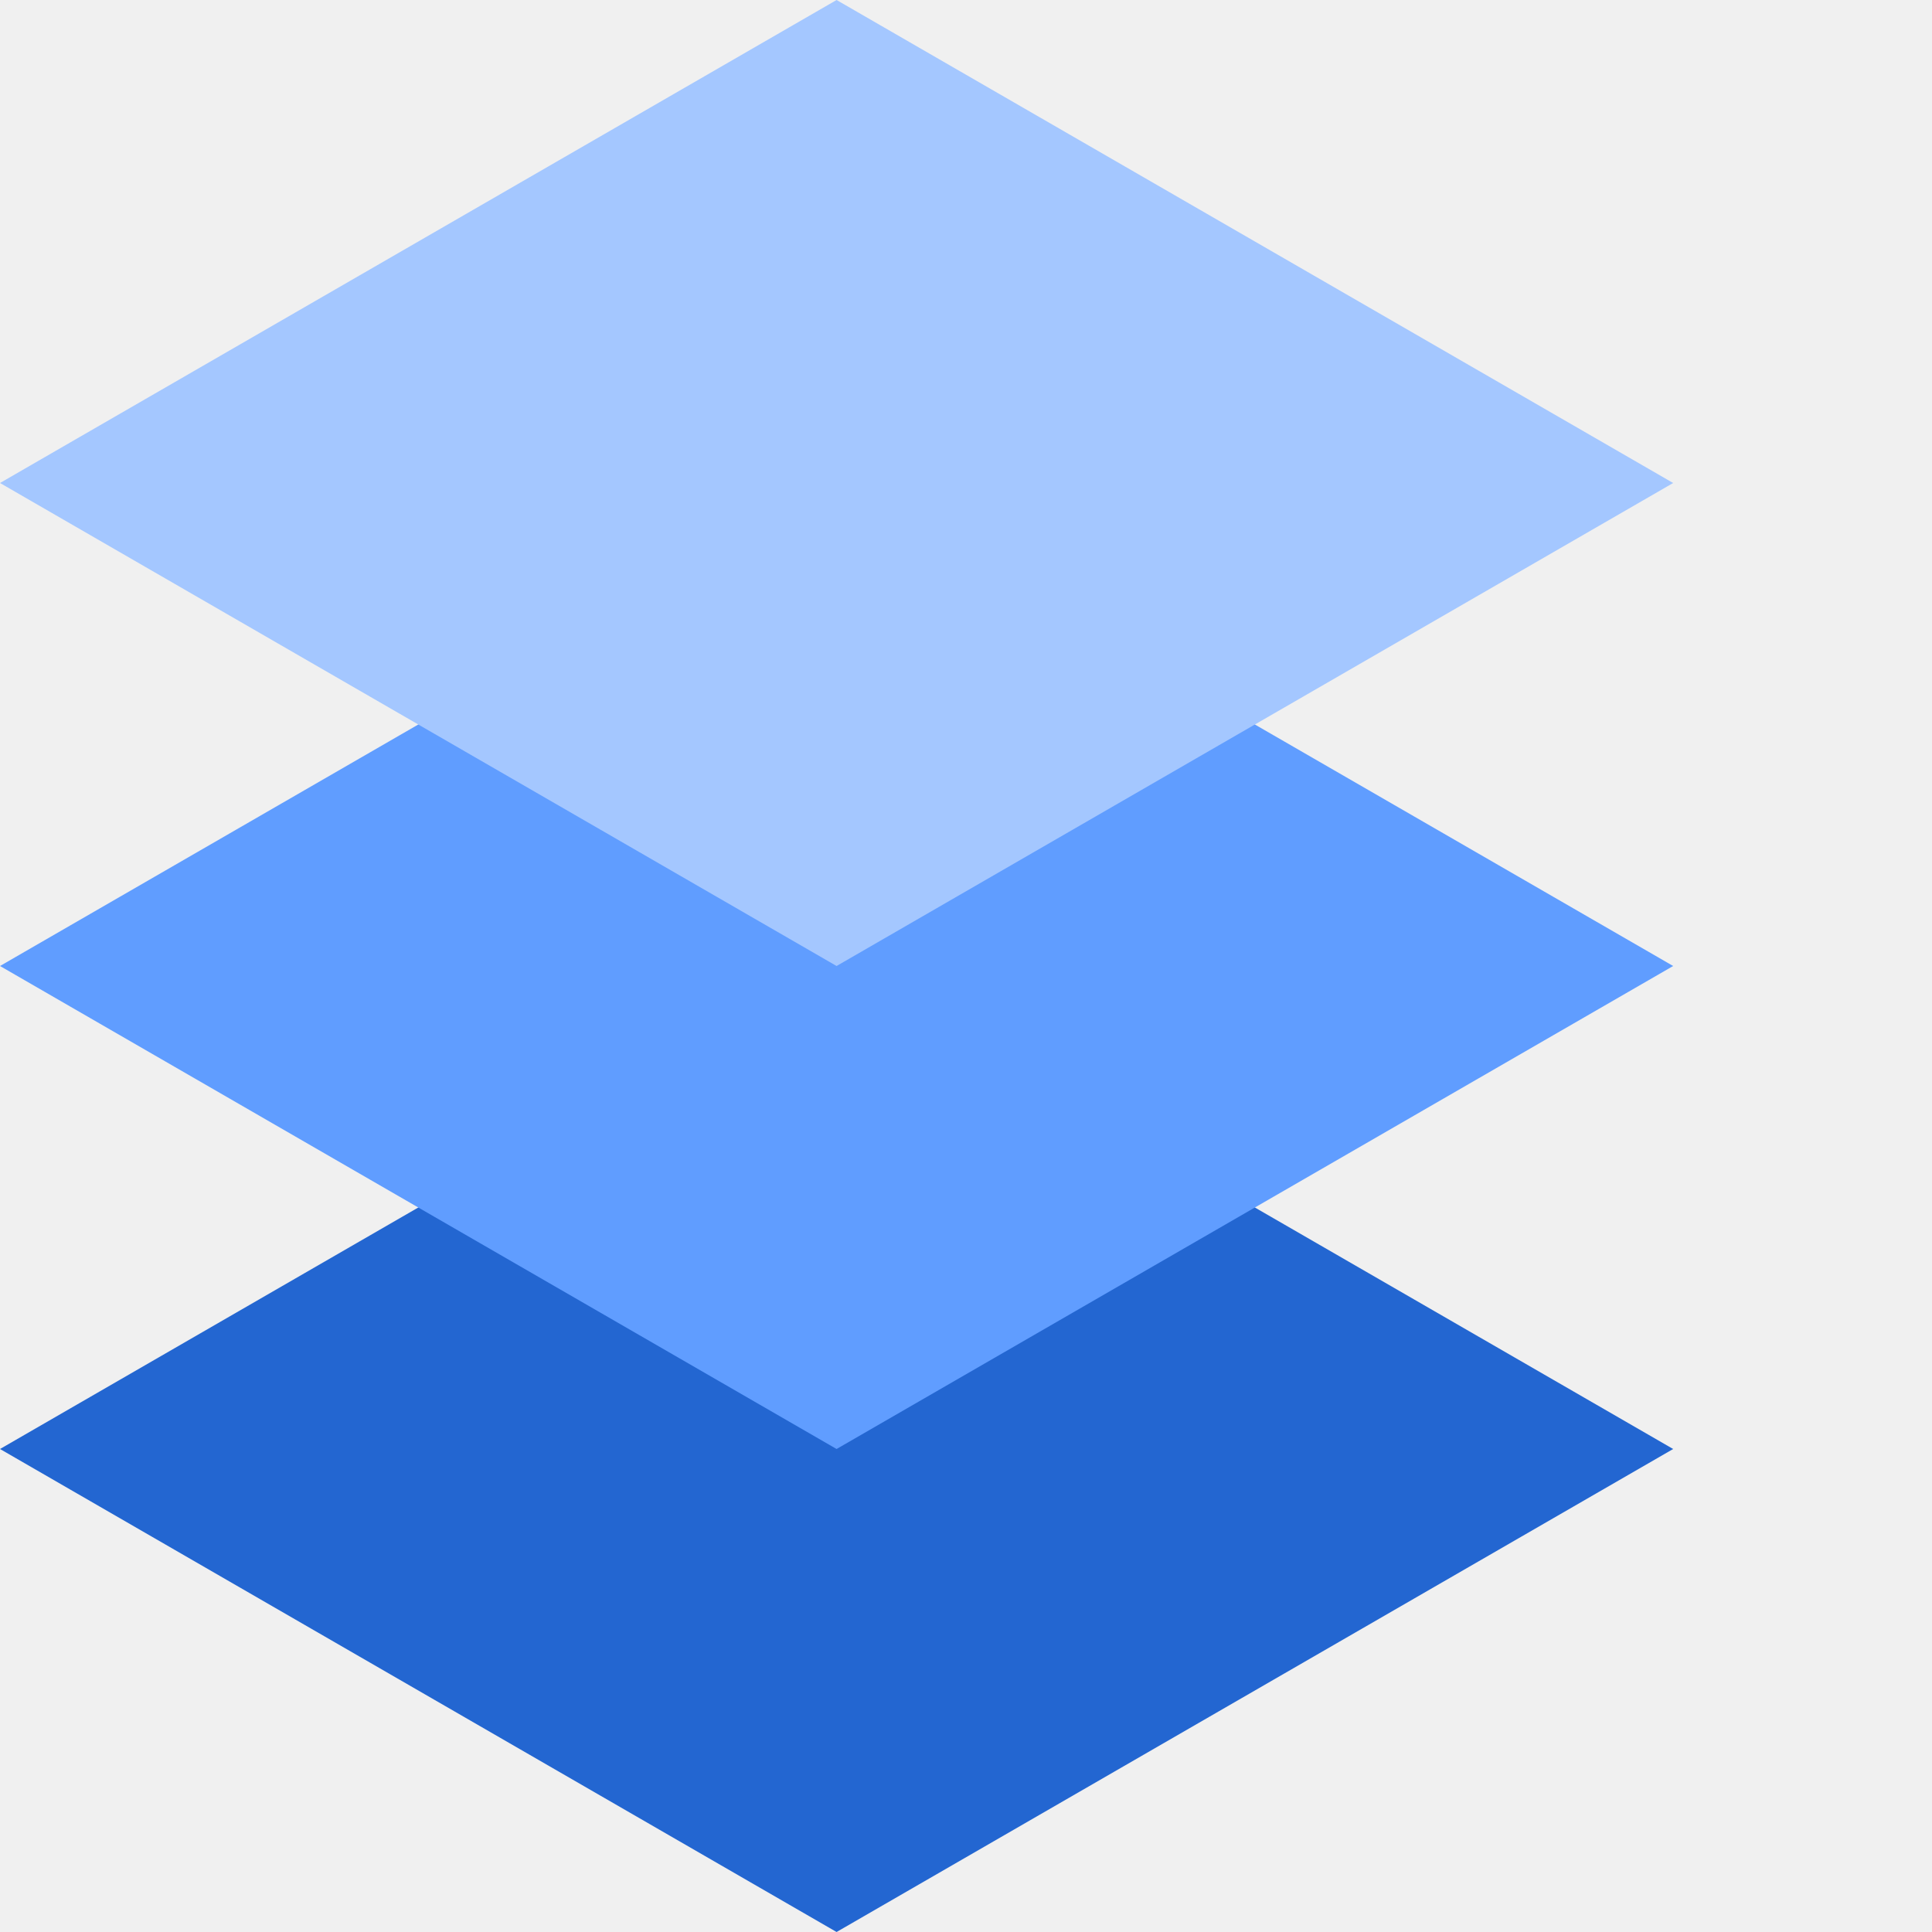
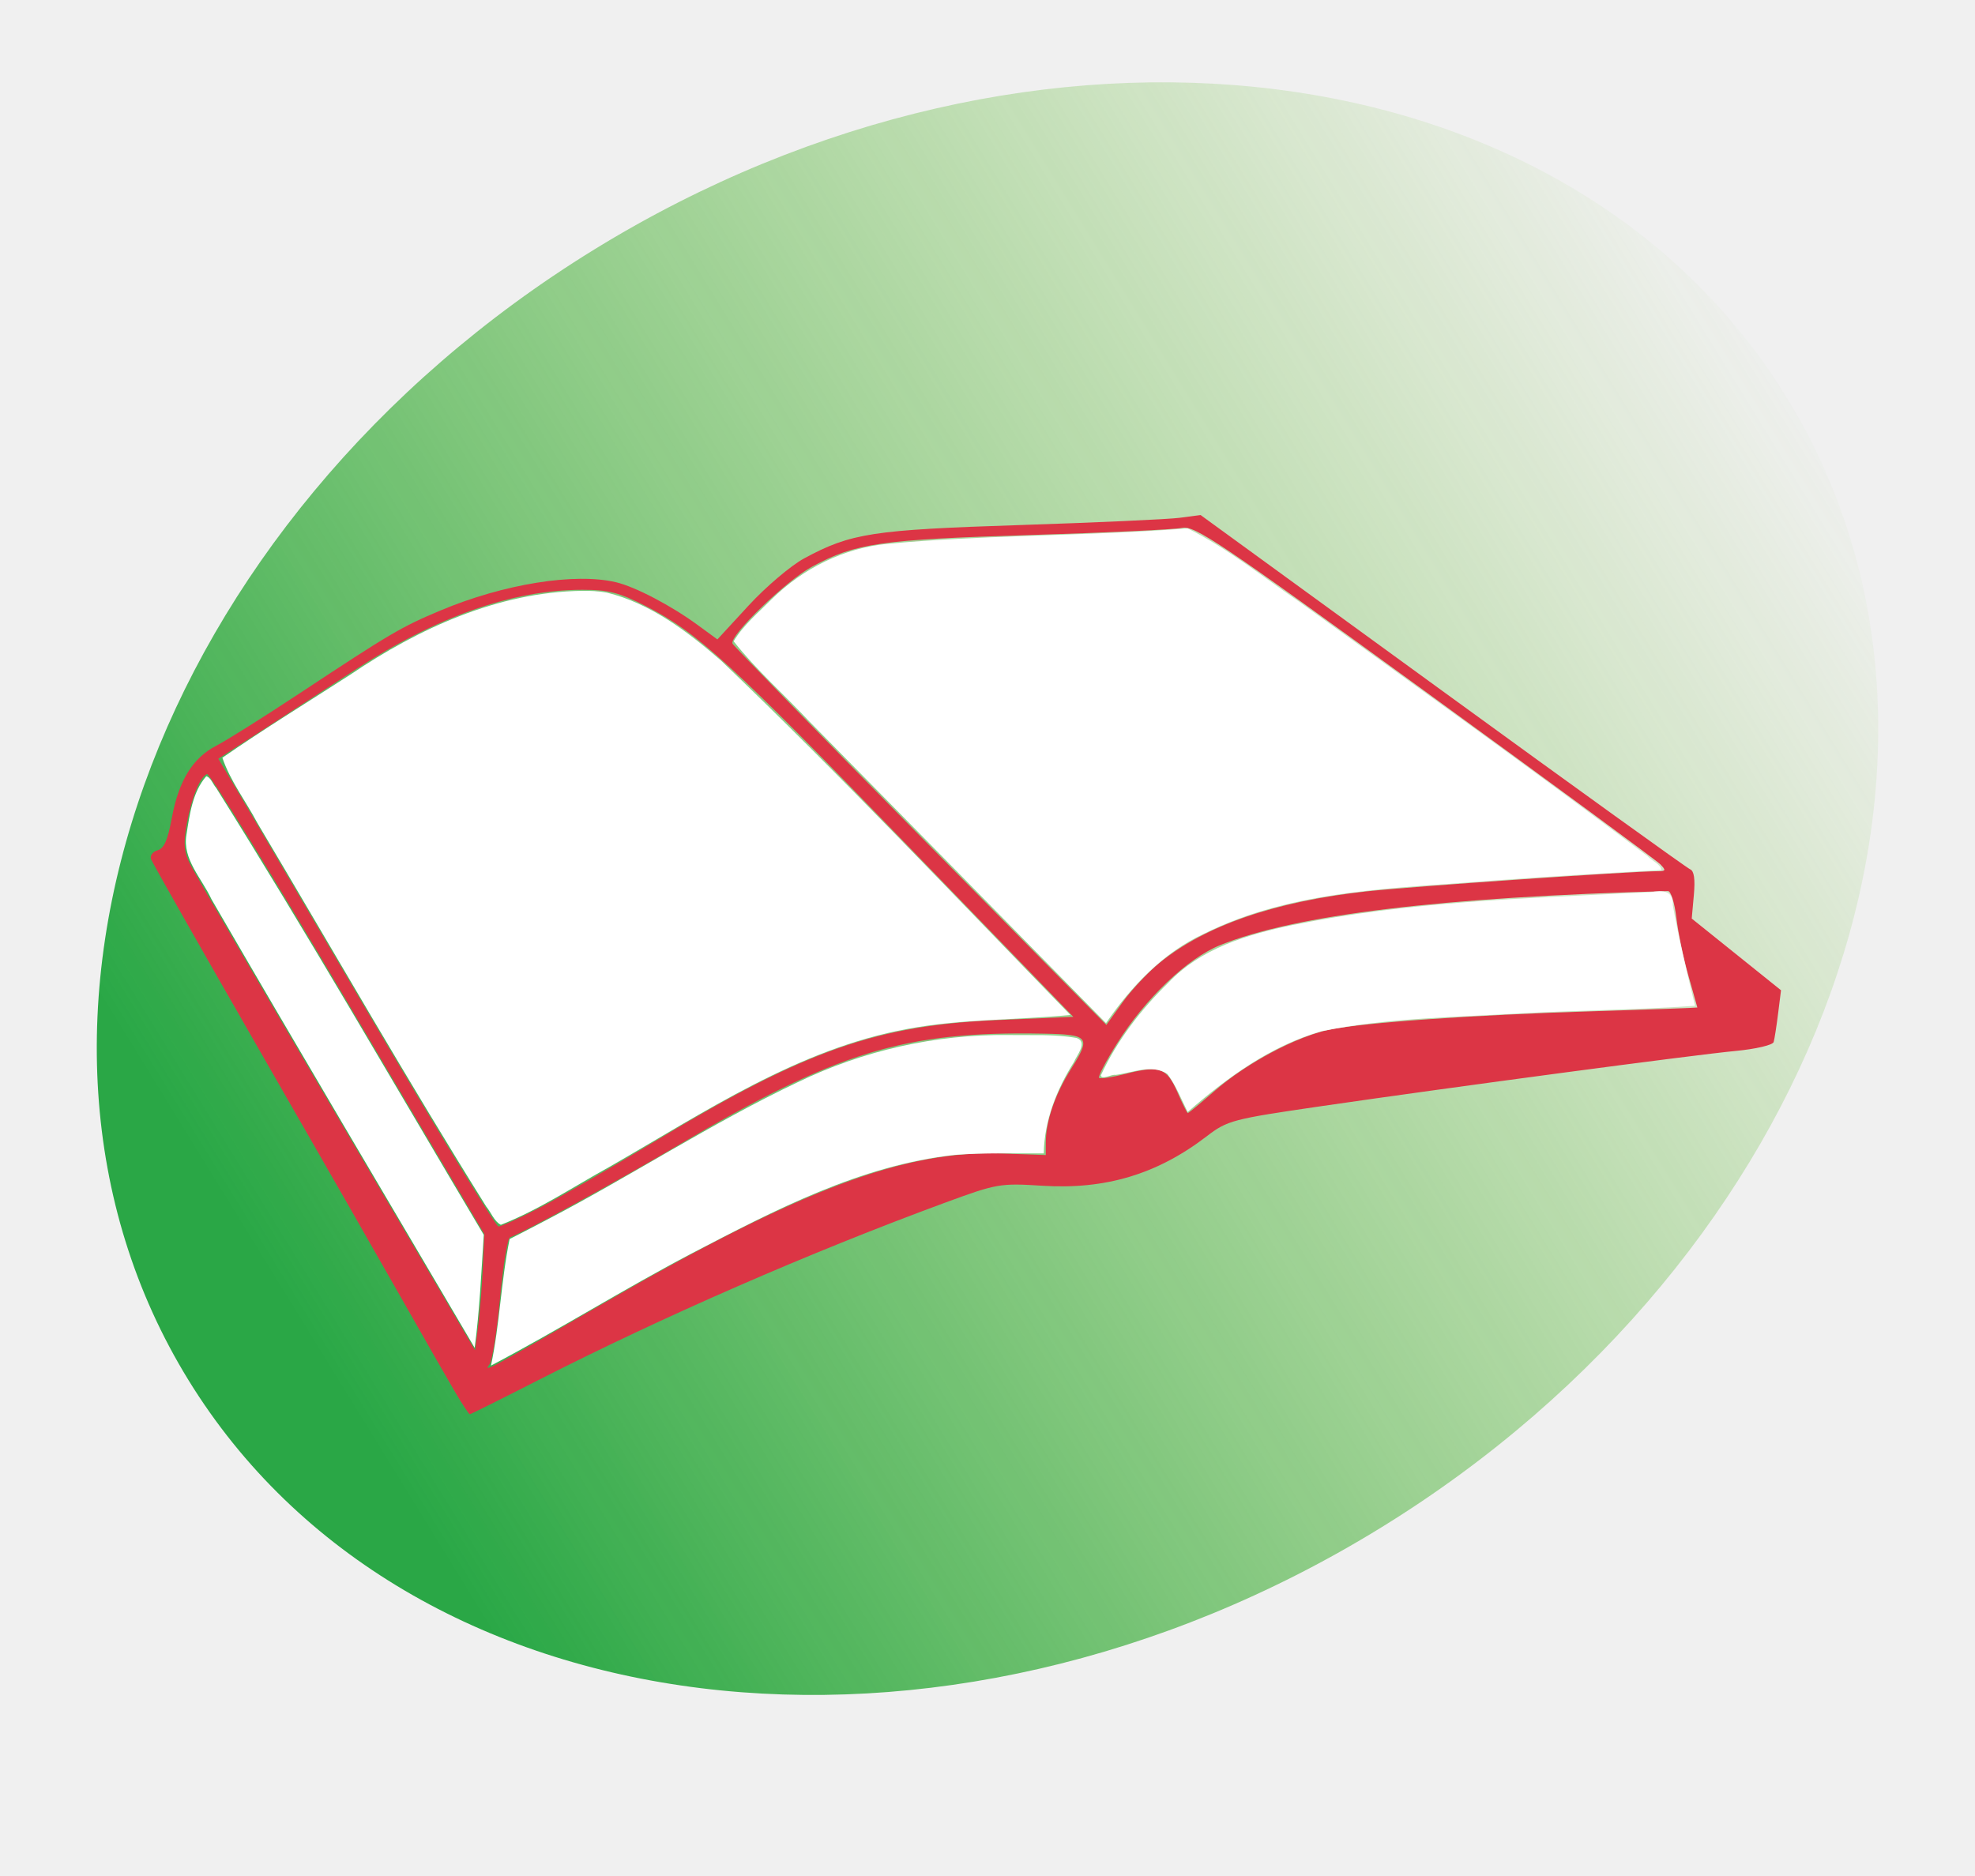
- <svg xmlns="http://www.w3.org/2000/svg" version="1.1" width="256" height="256" viewbox="0 0 949 256">
-   <path fill="#2366d1" d="M110.851 128L221.703 192L110.851 256L0 192Z" />
-   <path fill="#609dff" d="M110.851 64L221.703 128L110.851 192L0 128Z" />
-   <path fill="#a4c7ff" d="M110.851 0L221.703 64L110.851 128L0 64Z" />
+ <svg xmlns="http://www.w3.org/2000/svg" xmlns:xlink="http://www.w3.org/1999/xlink" width="400" height="380" version="1.0">
+   <defs>
+     <linearGradient id="_a" x1="19.639" x2="380.36" y1="180" y2="180" gradientUnits="userSpaceOnUse" xlink:href="#_b" />
+     <linearGradient id="_b">
+       <stop stop-color="#28a745" stop-opacity=".991" offset="0" />
+       <stop stop-color="#72c02c" stop-opacity="0" offset="1" />
+     </linearGradient>
+   </defs>
+   <g transform="matrix(.99999 0 0 .99999 .00179 .005028)" fill="url(#_a)">
+     <path transform="matrix(.85164 -.52413 .52413 .85164 -45.279 132.51)" d="m374 169a190 152 0 1 1-380 0 190 152 0 1 1 380 0z" fill="url(#_a)" />
+   </g>
+   <g transform="translate(374.49 -22.881)">
+     <path d="m-282.17 305.1c-1.384-2.337-5.956-10.325-10.161-17.75s-17.42-30.516-29.369-51.313c-11.948-20.797-21.936-38.401-22.193-39.119-0.259-0.72 0.329-1.528 1.309-1.802 1.322-0.369 2.063-2.043 2.889-6.528 1.395-7.575 4.238-12.195 9.022-14.661 2.052-1.058 9.628-5.821 16.834-10.585 18.365-12.14 20.625-13.47 28.546-16.796 12.813-5.381 27.233-7.702 35.565-5.726 3.932 0.932 11.168 4.725 16.583 8.691l3.948 2.892 6.347-6.891c3.491-3.79 8.551-8.08 11.245-9.534 9.46-5.106 13.78-5.772 43.77-6.746 15.443-0.502 29.973-1.163 32.289-1.469l4.212-0.557 48.987 35.639c26.943 19.601 49.517 35.856 50.164 36.121 0.805 0.33 1.042 1.984 0.75 5.231l-0.427 4.748 18.082 14.522-0.587 4.692c-0.323 2.58-0.729 5.189-0.903 5.796-0.174 0.607-3.617 1.417-7.652 1.799-8.588 0.814-57.182 7.291-84.081 11.207-17.882 2.604-18.913 2.875-23.067 6.067-10.007 7.688-20.514 10.851-33.332 10.034-8.536-0.544-9.216-0.425-19.741 3.452-27.312 10.061-57.199 23.102-82.373 35.945-7.431 3.791-13.652 6.892-13.825 6.892-0.173 0-1.447-1.913-2.831-4.25zm29.635-18.068c40.299-23.322 61.301-31.213 81.167-30.496l8.686 0.313 3e-3 -2.5c6e-3 -4.432 1.846-9.77 5.211-15.112 3.958-6.284 3.533-6.806-5.686-6.983-28.16-0.543-41.962 3.685-74.164 22.713-12.286 7.26-30.839 17.415-33.87 18.54-0.508 0.189-1.421 5.743-2.029 12.343-0.607 6.6-1.572 12.632-2.144 13.405-1.242 1.679-0.596 1.333 22.827-12.222zm-24.15-7.682 0.284-6.5-27.603-46.752c-15.182-25.714-28.027-46.606-28.546-46.426-1.421 0.492-3.209 4.937-4.149 10.314-0.668 3.821-0.522 5.443 0.716 7.94 0.855 1.726 14.19 24.587 29.633 50.802l28.078 47.664 0.652-5.271c0.358-2.899 0.78-8.196 0.936-11.771zm11.565-11.866c4.091-2.126 14.889-8.36 23.996-13.852 29.888-18.025 44.329-23.089 68.826-24.134l15.19-0.648-33.618-34.745c-35.587-36.779-42.44-43.052-52.89-48.41-5.433-2.785-7.594-3.345-12.908-3.345-14.096 0-29.571 5.433-45.894 16.111-5.25 3.435-13.665 8.914-18.699 12.176l-9.153 5.931 1.876 3.141c1.032 1.728 13.574 23.032 27.871 47.343s26.438 44.224 26.98 44.25c0.542 0.026 4.332-1.692 8.423-3.818zm136.81-23.774c6.359-5.534 16.462-10.901 23.08-12.26 7.03-1.444 28.996-2.982 53.221-3.726 11.711-0.36 21.289-0.703 21.285-0.764-4e-3 -0.06-0.822-2.972-1.817-6.471-0.996-3.498-2.094-8.786-2.441-11.75-0.349-2.987-1.104-5.377-1.692-5.361-45.787 1.21-75.508 4.798-90.709 10.95-6.63 2.683-15.17 10.839-20.891 19.95-2.232 3.555-3.862 6.672-3.623 6.928s2.67-0.108 5.401-0.808c6.861-1.759 8.313-1.245 10.463 3.701 1.016 2.337 1.97 4.25 2.119 4.25 0.149 0 2.671-2.088 5.603-4.64zm-11.298-25.822c9.256-7.552 23.428-12.433 41.972-14.458 8.934-0.976 53.771-4.08 58.927-4.08 1.608 0 1.667-0.178 0.47-1.411-0.754-0.776-22.218-16.557-47.698-35.069-41.531-30.173-46.619-33.596-49.136-33.061-1.544 0.329-15.443 0.981-30.885 1.45-30.181 0.916-35.211 1.643-43.973 6.347-5.278 2.834-16.851 14.001-16.212 15.644 0.157 0.405 17.262 17.949 38.01 38.987l37.724 38.251 3.247-4.543c1.786-2.499 5.185-6.125 7.554-8.057z" fill="#dc3545" />
+     <path d="m-256.63 142.56c-17.036 0.247-33.057 7.595-46.94 16.995-8.641 5.571-17.452 10.976-25.884 16.811 1.587 4.708 4.762 8.821 7.091 13.221 15.395 25.926 30.363 52.116 46.346 77.686 0.973 1.164 1.617 3.028 2.962 3.703 7.746-3.039 14.743-7.738 22.016-11.749 19.214-11.022 38.216-23.906 60.409-27.944 10.859-2.032 21.955-1.757 32.917-2.813-23.427-24.099-46.485-48.583-70.782-71.814-6.761-5.862-14.26-11.569-23.094-13.738-1.66-0.31-3.354-0.379-5.04-0.36z" color="#000000" color-rendering="auto" fill="#fff" fill-rule="evenodd" image-rendering="auto" shape-rendering="auto" style="isolation:auto;mix-blend-mode:normal;paint-order:markers stroke fill" />
+     <path d="m-139.03 130.27c-18.556 1.183-37.192 1.042-55.711 2.766-8.834 0.837-17.082 4.965-23.392 11.146-2.695 2.717-5.825 5.313-7.77 8.592 4.594 5.85 10.272 10.838 15.362 16.277 20.02 20.305 40.185 40.861 60.052 61.072 5.112-7.417 11.489-14.2 19.767-18.065 18.398-9.176 39.417-9.207 59.452-10.873 11.07-0.829 22.179-1.432 33.244-2.098-0.014-1.074-2.021-1.908-2.747-2.757-23.291-17.561-47.016-34.543-70.664-51.62-7.403-5.064-14.448-10.778-22.508-14.789-1.696 0.116-3.391 0.233-5.087 0.349z" color="#000000" color-rendering="auto" fill="#fff" fill-rule="evenodd" image-rendering="auto" shape-rendering="auto" style="isolation:auto;mix-blend-mode:normal;paint-order:markers stroke fill" />
+     <path d="m-42.026 203.68c-23.63 1.163-47.451 1.825-70.701 6.578-9.112 1.896-18.594 4.71-25.165 11.711-5.548 5.4-10.392 11.716-13.65 18.746 0.216 0.974 2.251-0.29 2.985-0.101 3.38-0.404 7.411-2.295 10.516-0.176 1.741 2.341 2.787 5.103 4.087 7.695 8.004-6.971 16.854-13.456 27.201-16.391 13.456-2.708 27.267-2.821 40.928-3.631 11.53-0.602 23.174-0.7 34.638-1.498-1.642-6.751-3.277-13.514-4.505-20.362 0.133-3.077-2.084-3.046-4.537-2.644-0.599 0.024-1.198 0.049-1.798 0.073z" color="#000000" color-rendering="auto" fill="#fff" fill-rule="evenodd" image-rendering="auto" shape-rendering="auto" style="isolation:auto;mix-blend-mode:normal;paint-order:markers stroke fill" />
+     <path d="m-170.29 232.53c-14.716-0.151-29.386 3.128-42.625 9.559-17.461 8.279-33.662 18.915-50.782 27.847-2.505 1.347-5.048 2.622-7.577 3.923-1.746 8.447-1.993 17.281-3.779 25.636 13.728-7.221 26.91-15.513 40.662-22.727 16.797-8.749 34.148-17.849 53.253-19.949 6.002-0.48 12.029-0.257 18.044-0.311 0.115-6.654 2.613-12.943 6.121-18.512 0.549-1.375 2.87-3.987 0.561-4.854-4.541-0.834-9.274-0.517-13.878-0.612z" color="#000000" color-rendering="auto" fill="#fff" fill-rule="evenodd" image-rendering="auto" shape-rendering="auto" style="isolation:auto;mix-blend-mode:normal;paint-order:markers stroke fill" />
+     <path d="m-332.71 180.11c-2.804 3.192-3.375 7.794-4.025 11.879-0.847 4.952 3.145 8.851 5.073 13.036 17.594 30.395 35.52 60.596 53.311 90.876 1.005-7.593 1.343-15.25 1.841-22.887-17.987-30.235-35.529-60.747-54.213-90.56-0.641-0.7-1.036-2.073-1.987-2.344z" color="#000000" color-rendering="auto" fill="#fff" fill-rule="evenodd" image-rendering="auto" shape-rendering="auto" style="isolation:auto;mix-blend-mode:normal;paint-order:markers stroke fill" />
+   </g>
</svg>
